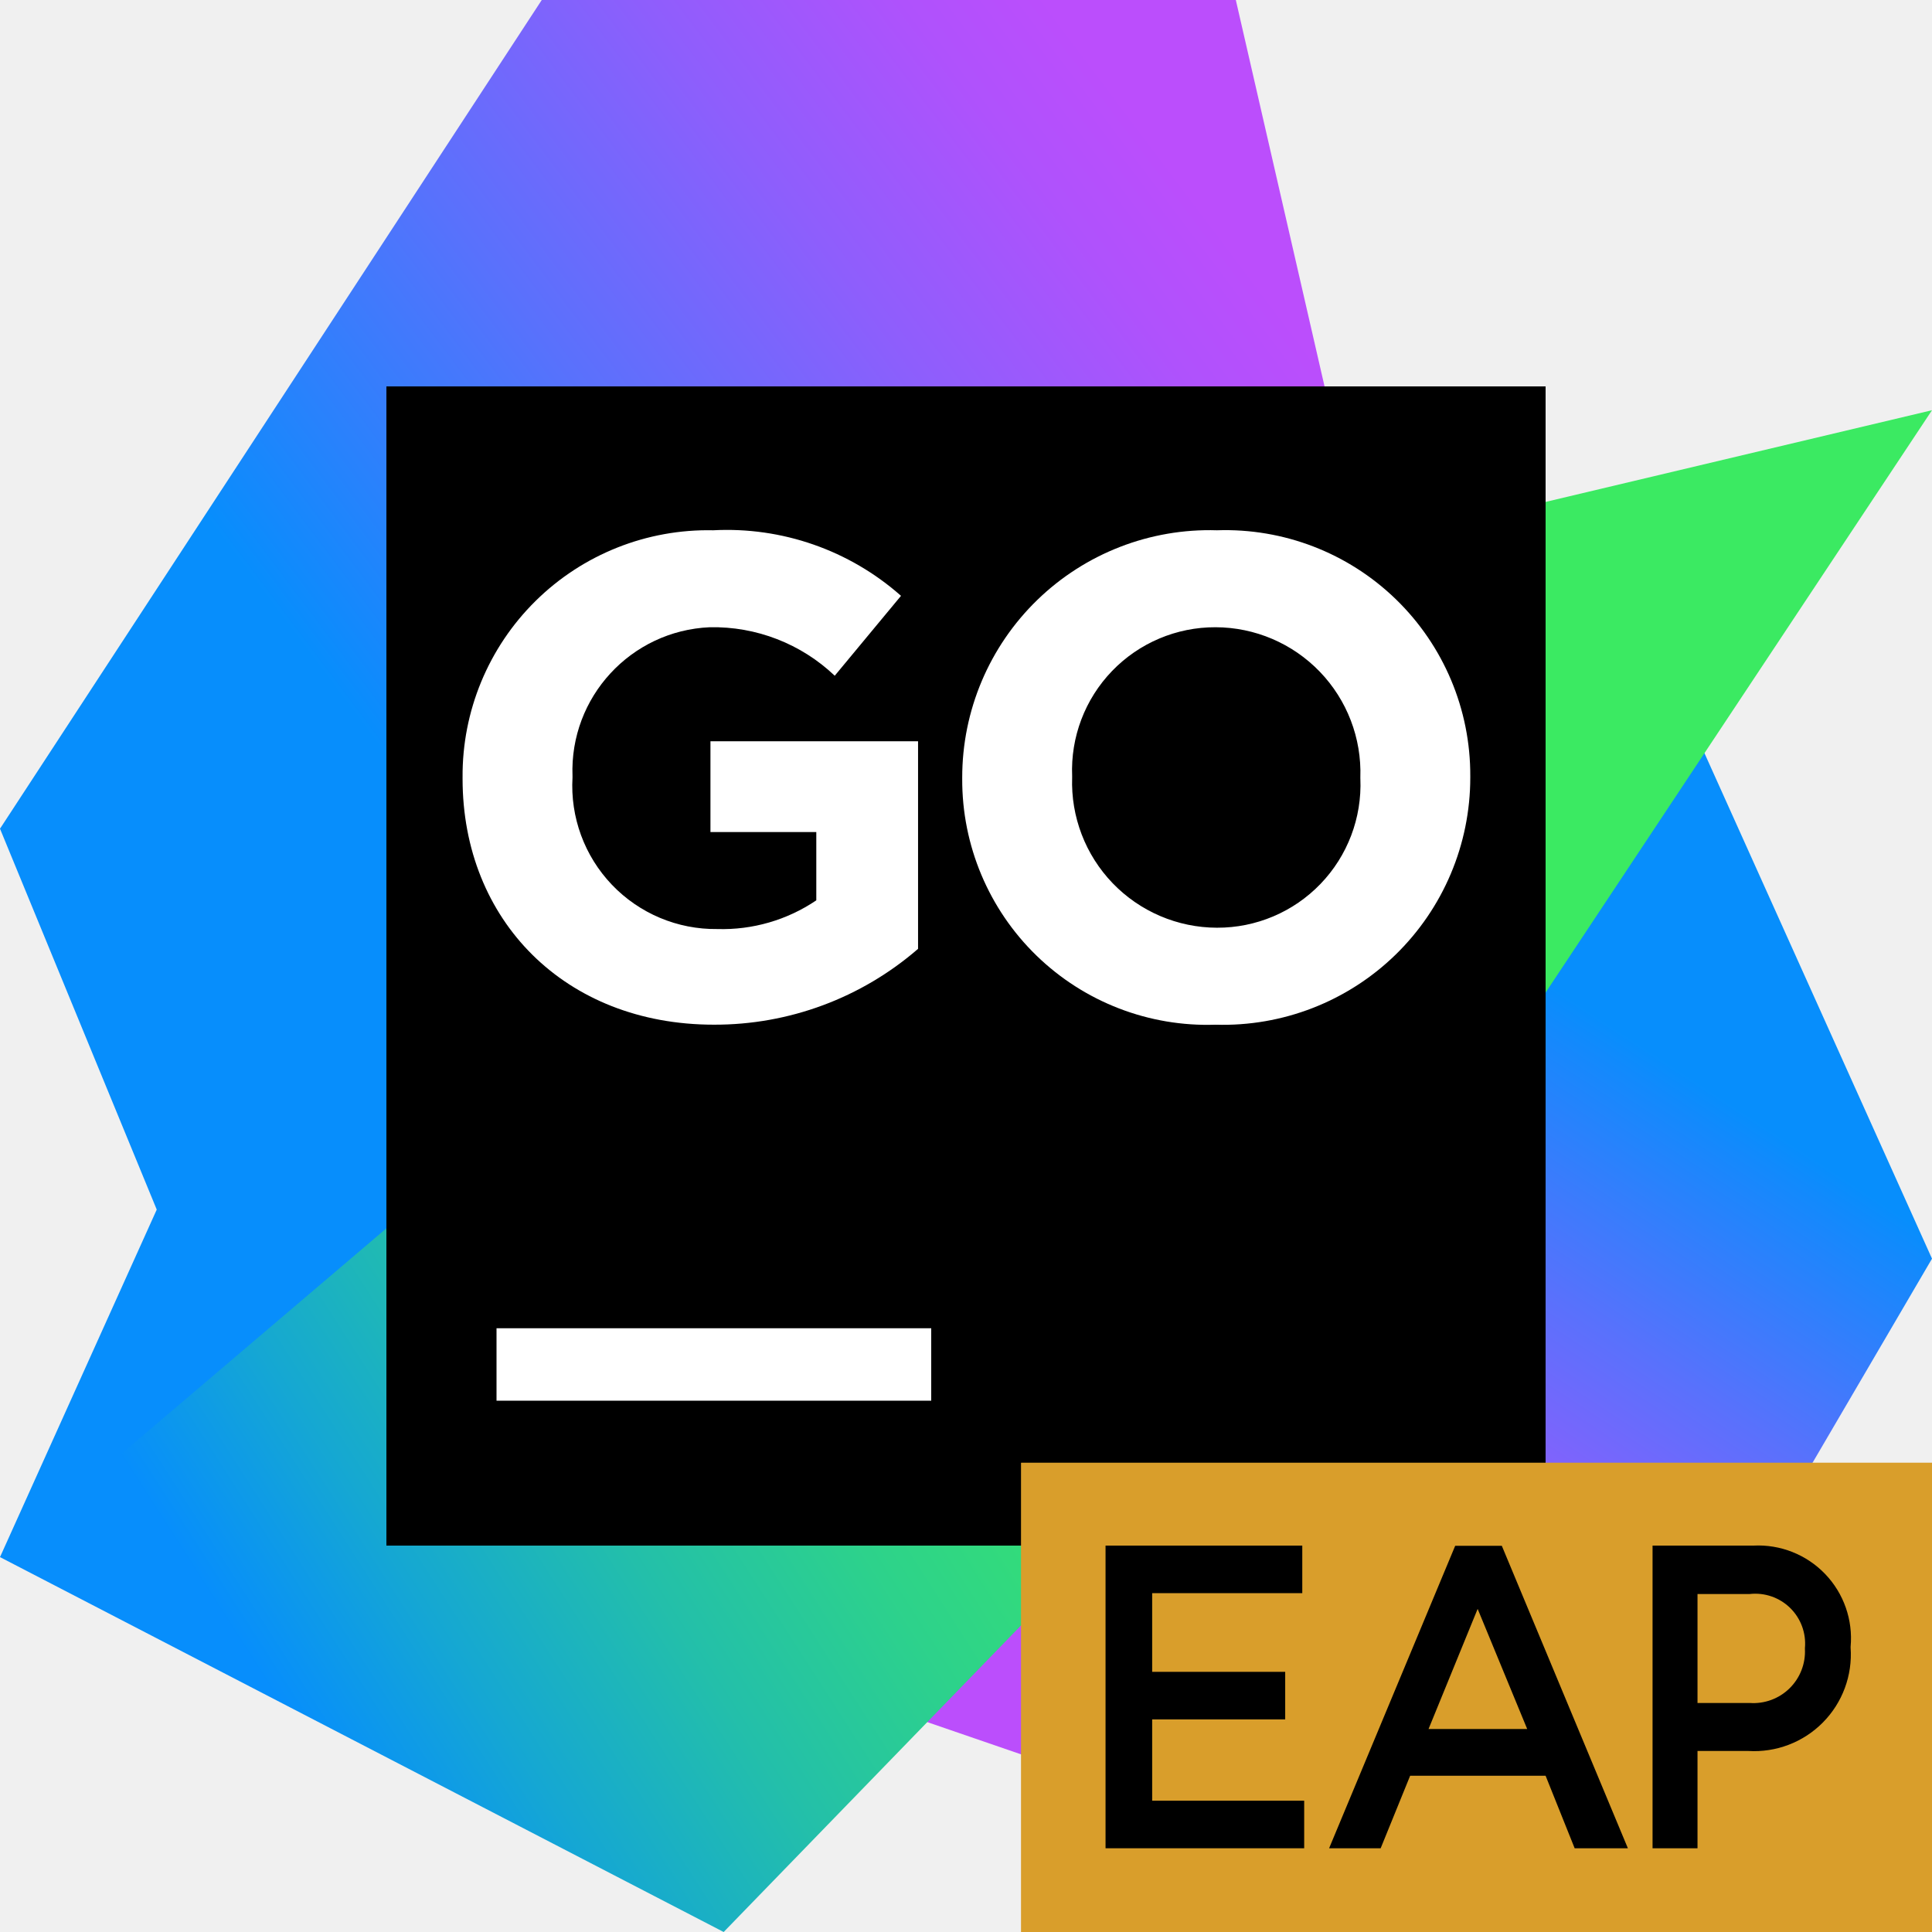
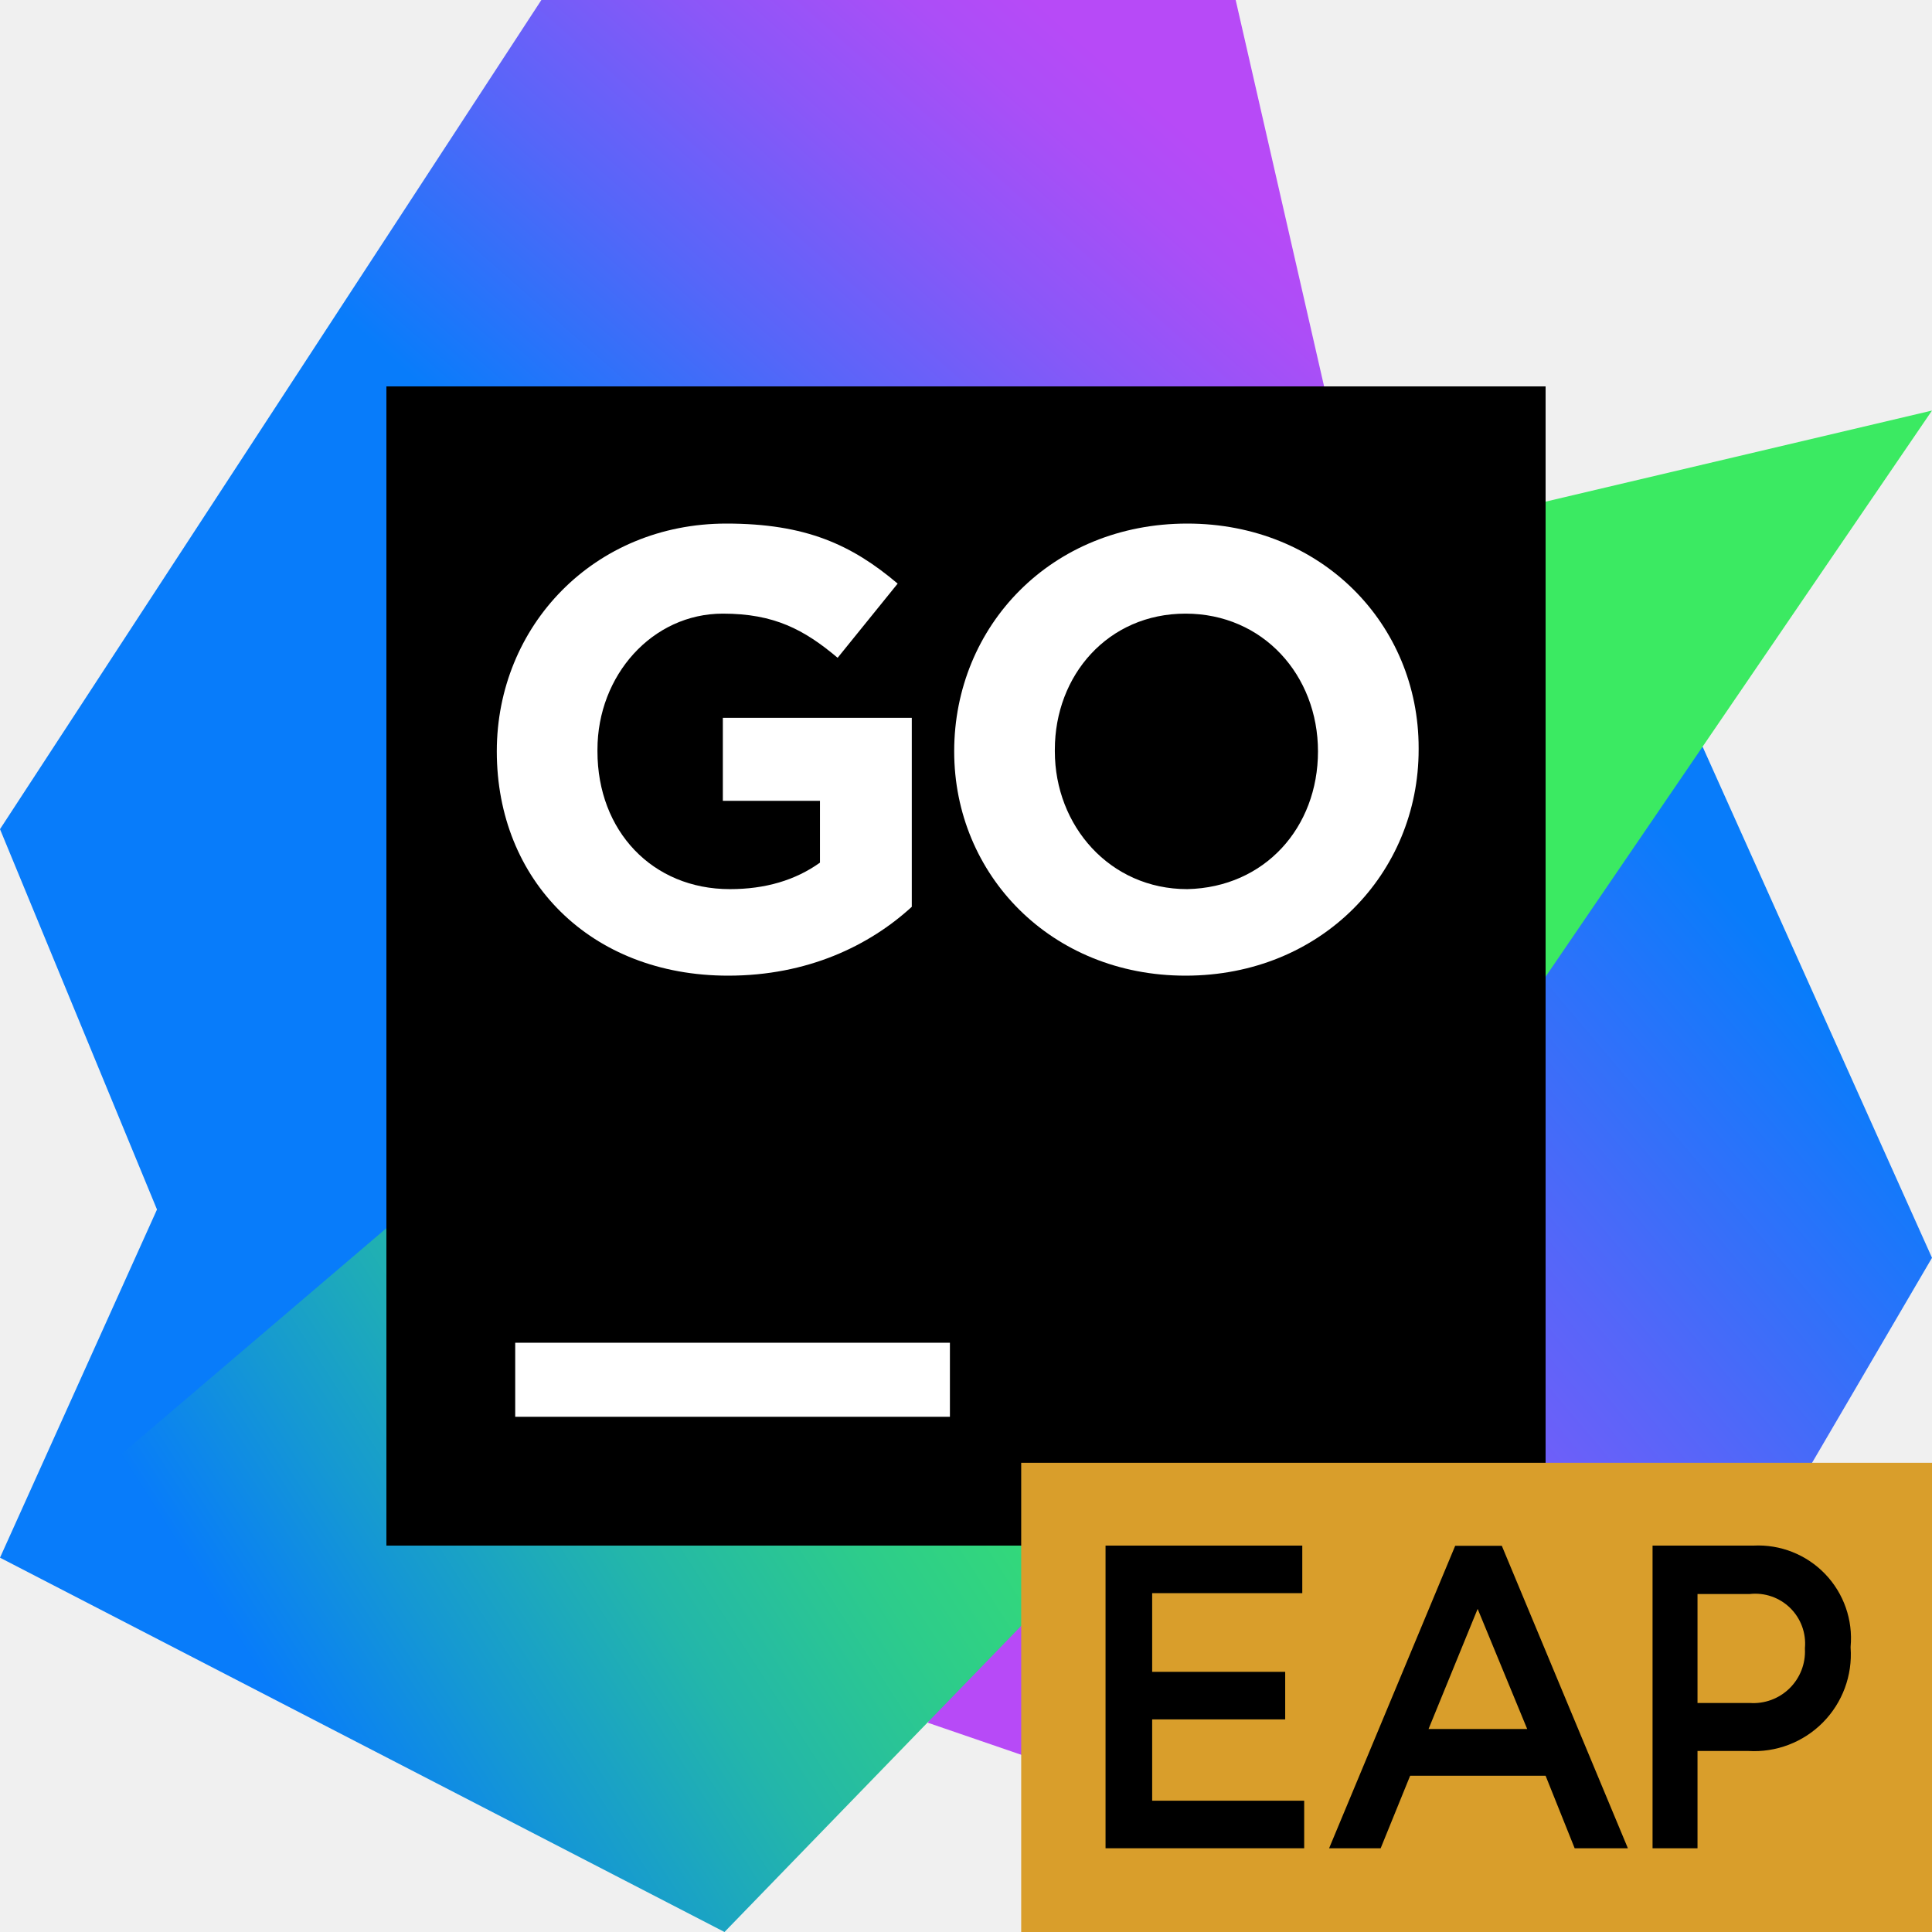
- <svg xmlns="http://www.w3.org/2000/svg" xmlns:xlink="http://www.w3.org/1999/xlink" id="Layer_1" width="70" height="70" viewBox="0 0 70 70">
+ <svg xmlns="http://www.w3.org/2000/svg" width="70" height="70" fill="none" viewBox="0 0 70 70">
  <defs>
-     <linearGradient id="linear-gradient" x1="56.649" y1="28.457" x2="36.843" y2="58.657" gradientUnits="userSpaceOnUse">
-       <stop offset="0.175" stop-color="#078efc" />
-       <stop offset="0.204" stop-color="#118afc" />
-       <stop offset="0.435" stop-color="#5971fc" />
-       <stop offset="0.627" stop-color="#8e5efc" />
-       <stop offset="0.77" stop-color="#af52fc" />
-       <stop offset="0.849" stop-color="#bb4efc" />
+     <linearGradient id="a" x1="68.929" x2="41.588" y1="39.874" y2="63.009" gradientUnits="userSpaceOnUse">
+       <stop offset="0" stop-color="#087CFA" />
+       <stop offset="0.023" stop-color="#0D7BFA" />
+       <stop offset="0.373" stop-color="#5566F9" />
+       <stop offset="0.663" stop-color="#8A57F8" />
+       <stop offset="0.881" stop-color="#AB4EF7" />
+       <stop offset="1" stop-color="#B74AF7" />
    </linearGradient>
-     <linearGradient id="linear-gradient-2" x1="6.625" y1="33.004" x2="48.816" y2="1.263" xlink:href="#linear-gradient" />
-     <linearGradient id="linear-gradient-3" x1="9.725" y1="61.15" x2="60.22" y2="28.702" gradientUnits="userSpaceOnUse">
-       <stop offset="0" stop-color="#078efc" />
-       <stop offset="0.106" stop-color="#15a7d3" />
-       <stop offset="0.228" stop-color="#23bfaa" />
-       <stop offset="0.348" stop-color="#2dd28b" />
-       <stop offset="0.463" stop-color="#35df74" />
-       <stop offset="0.573" stop-color="#39e767" />
-       <stop offset="0.67" stop-color="#3bea62" />
+     <linearGradient id="b" x1="24.089" x2="40.706" y1="21.699" y2="2.794" gradientUnits="userSpaceOnUse">
+       <stop offset="0" stop-color="#087CFA" />
+       <stop offset="0.023" stop-color="#0D7BFA" />
+       <stop offset="0.373" stop-color="#5566F9" />
+       <stop offset="0.663" stop-color="#8A57F8" />
+       <stop offset="0.881" stop-color="#AB4EF7" />
+       <stop offset="1" stop-color="#B74AF7" />
+     </linearGradient>
+     <linearGradient id="c" x1="9.725" x2="60.22" y1="61.15" y2="28.702" gradientUnits="userSpaceOnUse">
+       <stop offset="0" stop-color="#087CFA" />
+       <stop offset="0.102" stop-color="#1598D3" />
+       <stop offset="0.225" stop-color="#23B6AA" />
+       <stop offset="0.345" stop-color="#2DCC8B" />
+       <stop offset="0.462" stop-color="#35DD74" />
+       <stop offset="0.572" stop-color="#39E767" />
+       <stop offset="0.67" stop-color="#3BEA62" />
    </linearGradient>
  </defs>
+   <path fill="url(#a)" d="M61.688 27.052L70 45.573L55.708 70L38.5 42L61.688 27.052Z" />
+   <path fill="#B74AF7" d="M44.5 44L55.708 70L33.615 62.417L44.5 44Z" />
+   <path fill="url(#b)" d="M49.292 19.76L44.771 0H19.615L0 30.042L5.688 43.823L0 56.438L49.292 37V19.76Z" />
+   <path fill="url(#c)" d="M70 14.875L40.615 21.802L0 56.438L26.25 70L46.958 48.635L70 14.875Z" />
  <g>
-     <path d="M59.9,23.165,70,45.604,55.719,70,21.418,42.051,38.96,25.143Z" fill="url(#linear-gradient)" />
-     <path d="M45.317,44.745,55.719,70,24.031,59.107,21.418,42.051Z" fill="#bb4efc" />
-     <path d="M24.974,9.479l14.583,7.474L26.432,56.692,0,56.417,5.679,43.826,0,30.026Z" fill="#078efc" />
-     <path d="M44.776,0l5.389,23.469L0,30.026,19.629,0Z" fill="url(#linear-gradient-2)" />
-     <polygon points="70 14.863 40.651 21.828 0 56.417 26.22 70 48.995 46.52 70 14.863" fill="url(#linear-gradient-3)" />
-   </g>
-   <g>
-     <rect x="14" y="14" width="42" height="42" />
-     <rect x="17.99" y="48.125" width="15.75" height="2.625" fill="#fff" />
-     <g>
-       <path d="M16.76,28.218v-.048a8.89,8.89,0,0,1,9.08-8.957,9.514,9.514,0,0,1,6.805,2.375l-2.401,2.895a6.382,6.382,0,0,0-4.528-1.757,5.203,5.203,0,0,0-4.973,5.395v.048a5.189,5.189,0,0,0,5.246,5.492,6.078,6.078,0,0,0,3.587-1.04v-2.474h-3.835v-3.29h7.522v7.521a11.232,11.232,0,0,1-7.398,2.748C20.471,37.127,16.76,33.342,16.76,28.218Z" fill="#fff" />
-       <path d="M34.863,28.218v-.048a8.957,8.957,0,0,1,9.229-8.957,8.875,8.875,0,0,1,9.179,8.909v.048a8.957,8.957,0,0,1-9.229,8.957A8.875,8.875,0,0,1,34.863,28.218Zm14.425,0v-.048a5.262,5.262,0,0,0-5.246-5.444,5.181,5.181,0,0,0-5.196,5.395v.048a5.262,5.262,0,0,0,5.246,5.444A5.181,5.181,0,0,0,49.289,28.218Z" fill="#fff" />
-     </g>
+     <path fill="#000000" d="M56 14H14V56H56V14Z" />
+     <path fill="#FFFFFF" d="M34.417 48.65H18.667V51.333H34.417V48.65Z" />
+     <path fill="#FFFFFF" d="M18 27.224C18 22.681 21.519 18.97 26.318 18.97C29.197 18.97 30.861 19.738 32.524 21.145L30.349 23.833C29.133 22.809 28.046 22.233 26.19 22.233C23.631 22.233 21.647 24.473 21.647 27.16V27.224C21.647 30.103 23.631 32.215 26.446 32.215C27.726 32.215 28.813 31.895 29.709 31.255V29.015H26.19V26.008H33.036V32.855C31.501 34.262 29.261 35.35 26.382 35.35C21.391 35.35 18 31.895 18 27.224Z" />
+     <path fill="#FFFFFF" d="M34.572 27.224C34.572 22.681 38.091 18.97 43.018 18.97C47.881 18.97 51.4 22.617 51.4 27.096V27.16C51.4 31.639 47.881 35.35 42.954 35.35C38.091 35.35 34.572 31.703 34.572 27.224ZM47.753 27.224C47.753 24.473 45.769 22.233 42.954 22.233C40.139 22.233 38.219 24.473 38.219 27.16V27.224C38.219 29.911 40.203 32.215 43.018 32.215C45.833 32.151 47.753 29.975 47.753 27.224Z" />
  </g>
  <g>
    <rect x="37" y="53" width="33" height="17" fill="#d99e2b" />
-     <g>
-       <path d="M40.056,66.966h7.197V65.243H41.745V62.297h4.82V60.574H41.745V57.723h5.439V56H40.056Z" />
-       <path d="M48.156,66.966h1.868l1.068-2.627h4.908l1.053,2.627h1.928l-4.567-10.958h-1.69Zm3.603-4.321,1.779-4.352L55.333,62.645Z" />
-       <path d="M59.875,66.966h1.629V63.441h1.84a3.503,3.503,0,0,0,3.707-3.744v-.031a3.362,3.362,0,0,0-3.522-3.666H59.875Zm1.629-5.264V57.754h1.893a1.807,1.807,0,0,1,1.999,1.958V59.744a1.869,1.869,0,0,1-1.999,1.958Z" />
-     </g>
-   </g>
-   <g>
-     <rect x="37" y="53" width="33" height="17" fill="#d99e2b" />
-     <g>
-       <path d="M40.056,66.966h7.197V65.243H41.745V62.297h4.82V60.574H41.745V57.723h5.439V56H40.056Z" />
-       <path d="M48.156,66.966h1.868l1.068-2.627h4.908l1.053,2.627h1.928l-4.567-10.958h-1.69Zm3.603-4.321,1.779-4.352L55.333,62.645Z" />
-       <path d="M59.875,66.966h1.629V63.441h1.84a3.503,3.503,0,0,0,3.707-3.744v-.031a3.362,3.362,0,0,0-3.522-3.666H59.875Zm1.629-5.264V57.754h1.893a1.807,1.807,0,0,1,1.999,1.958V59.744a1.869,1.869,0,0,1-1.999,1.958Z" />
-     </g>
+     <path fill="#000000" d="M40.056,66.966h7.197V65.243H41.745V62.297h4.82V60.574H41.745V57.723h5.439V56H40.056Z" />
+     <path fill="#000000" d="M48.156,66.966h1.868l1.068-2.627h4.908l1.053,2.627h1.928l-4.567-10.958h-1.69Zm3.603-4.321,1.779-4.352L55.333,62.645Z" />
+     <path fill="#000000" d="M59.875,66.966h1.629V63.441h1.84a3.503,3.503,0,0,0,3.707-3.744v-.031a3.362,3.362,0,0,0-3.522-3.666H59.875Zm1.629-5.264V57.754h1.893a1.807,1.807,0,0,1,1.999,1.958V59.744a1.869,1.869,0,0,1-1.999,1.958Z" />
  </g>
</svg>
